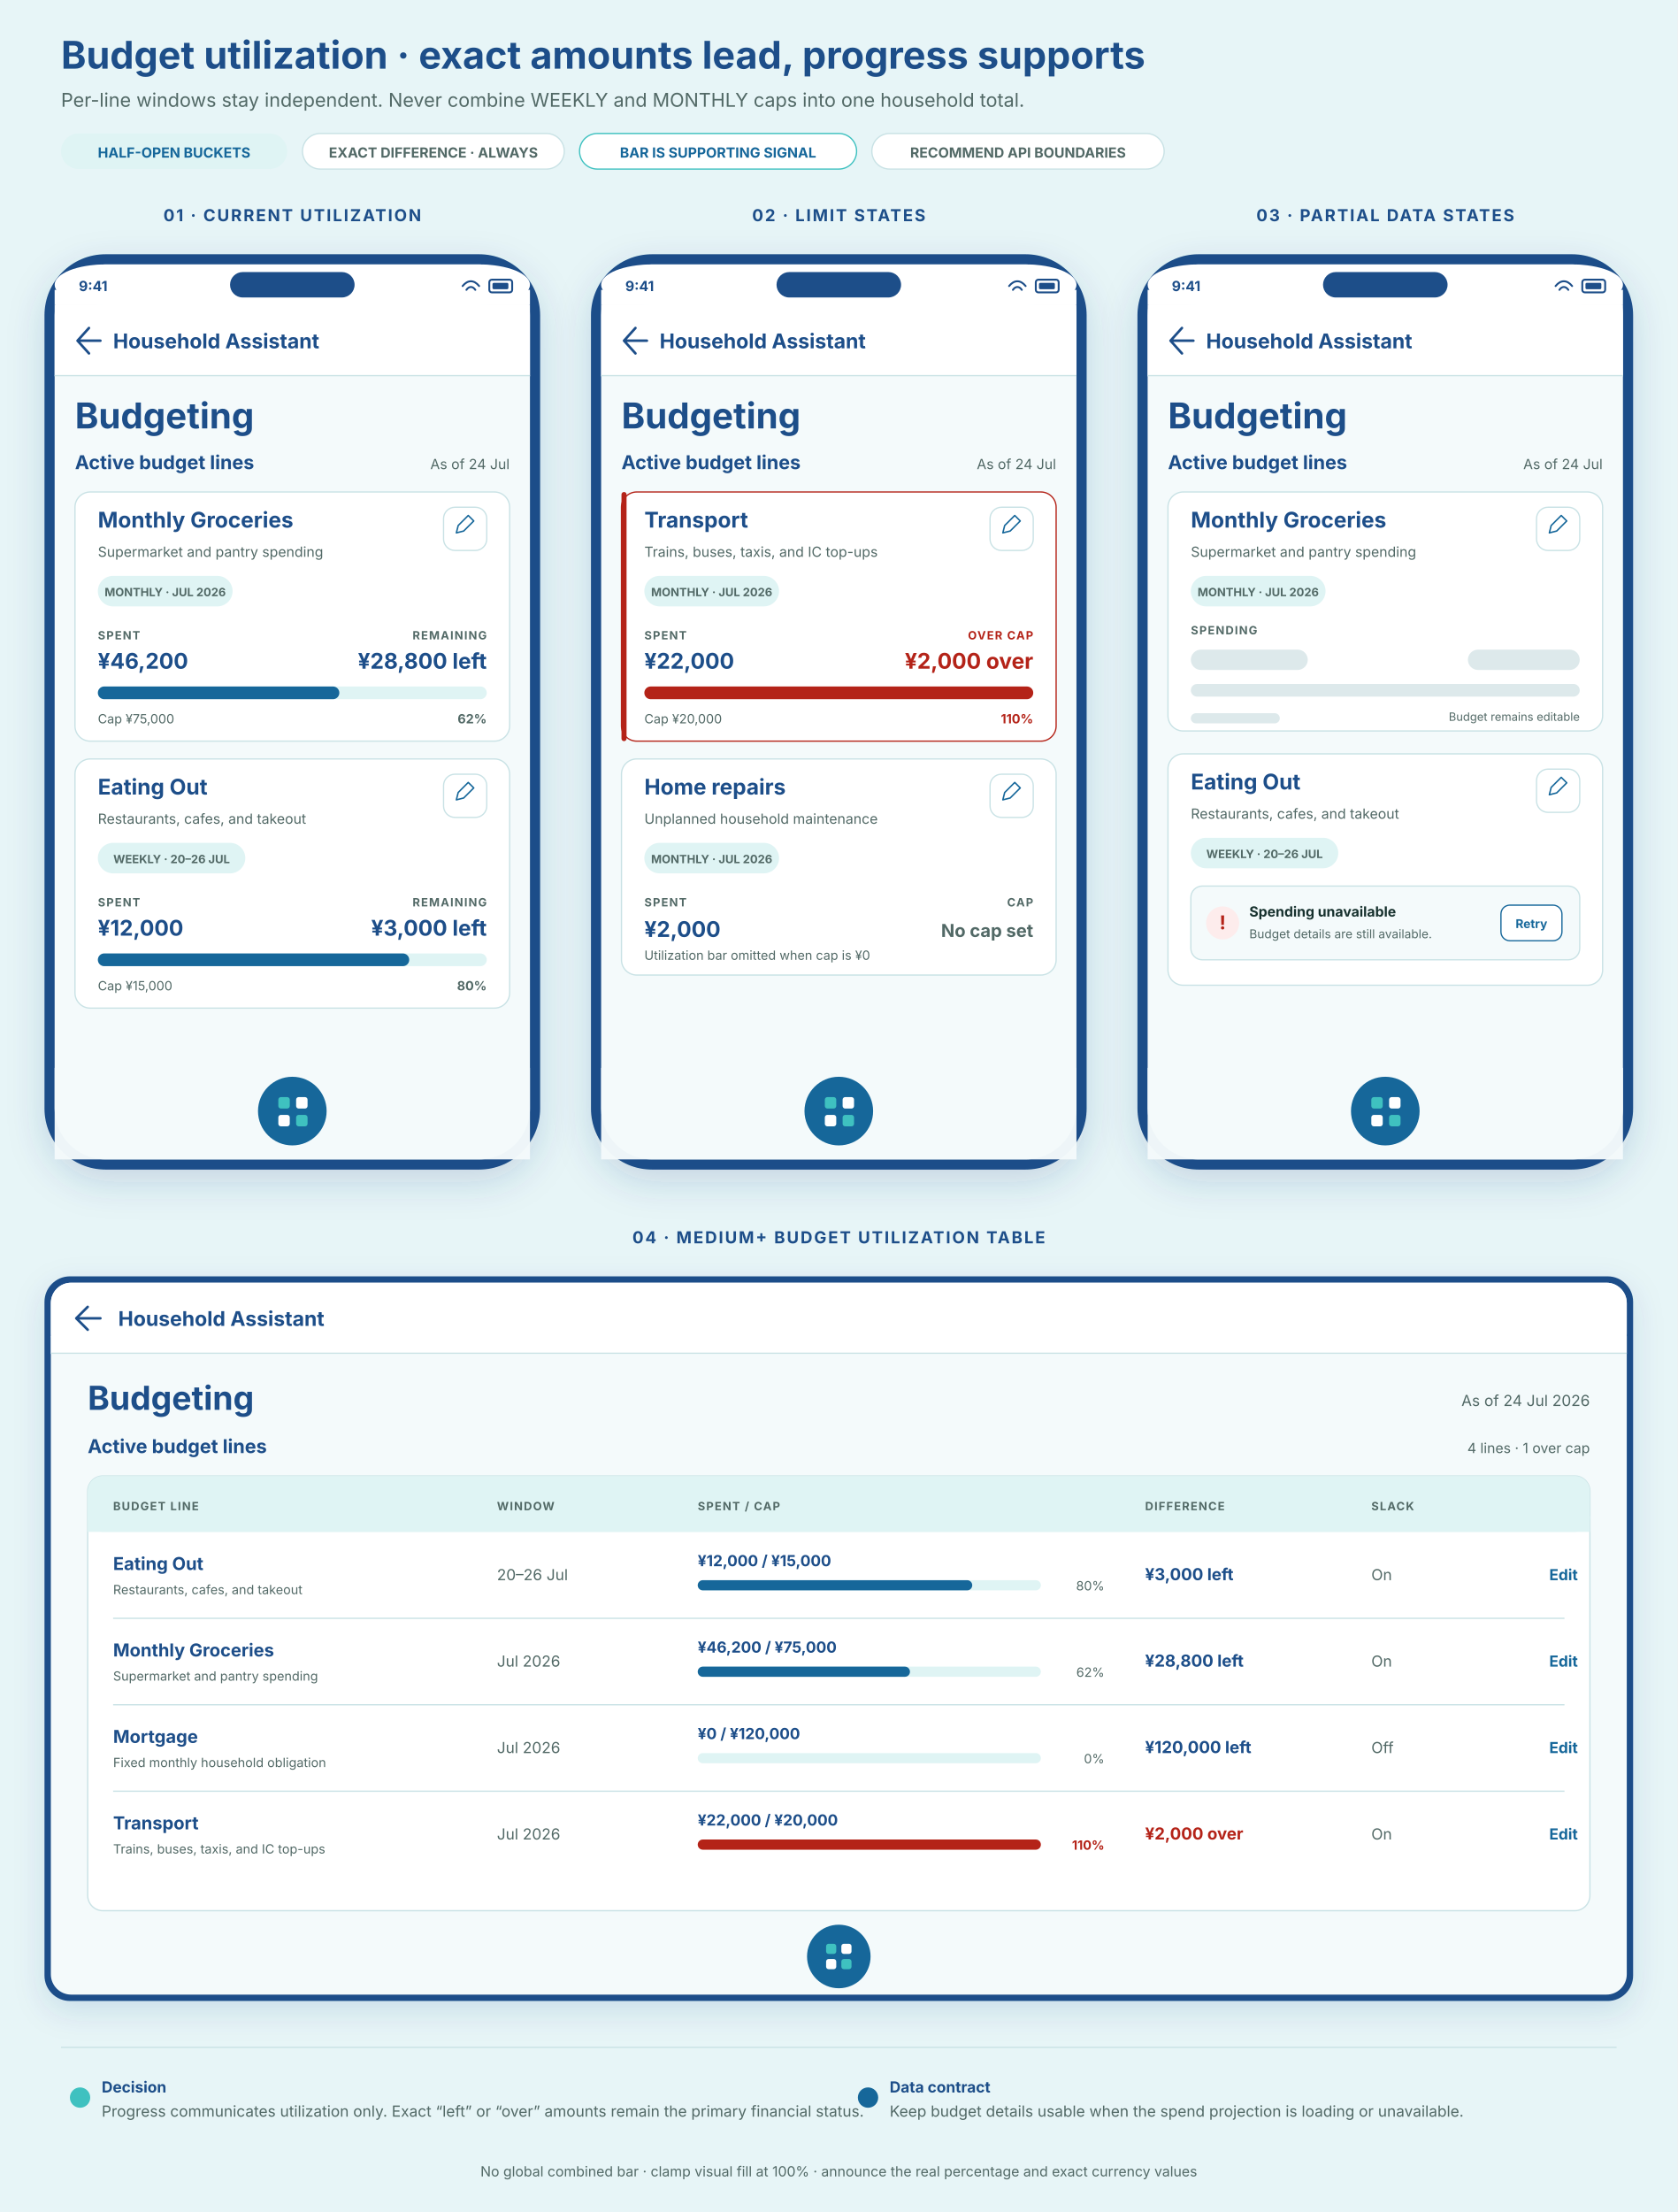
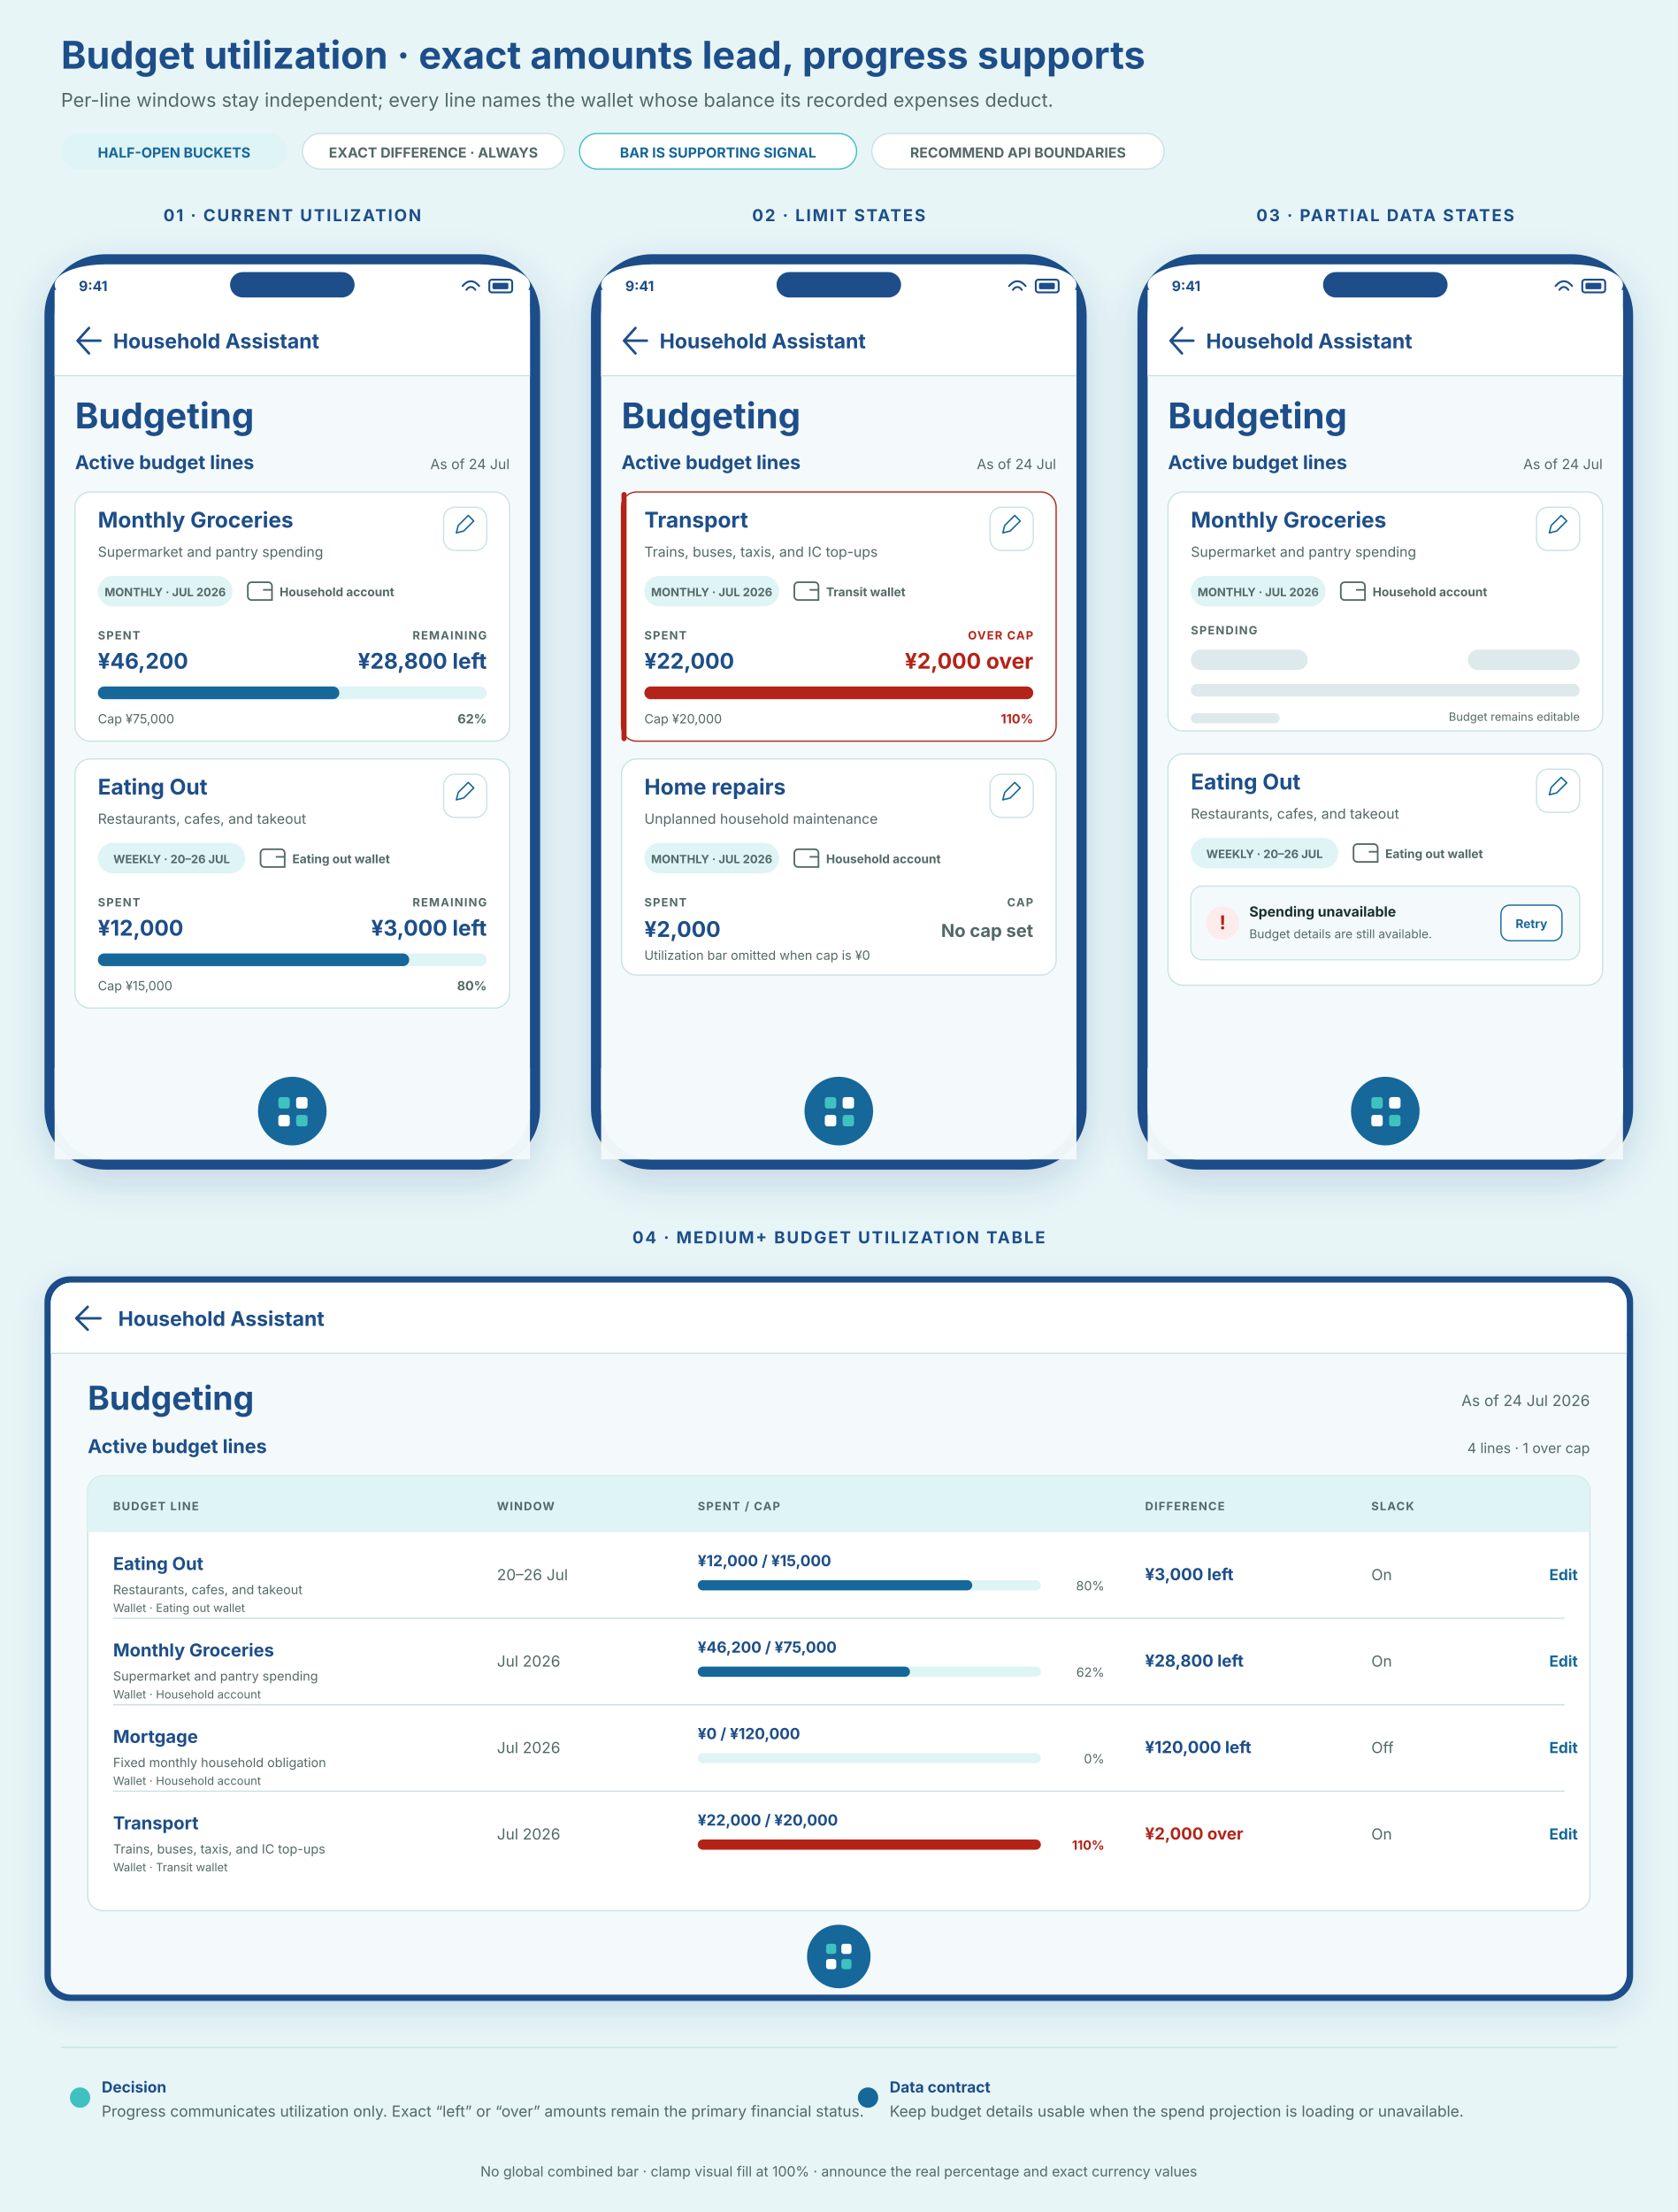
<svg xmlns="http://www.w3.org/2000/svg" width="1320" height="1740" viewBox="0 0 1320 1740" role="img" aria-labelledby="title description">
  <defs>
    <filter id="phone-shadow" x="-20%" y="-10%" width="140%" height="135%">
      <feDropShadow dx="0" dy="10" stdDeviation="14" flood-color="#1D4E89" flood-opacity="0.18" />
    </filter>
    <filter id="panel-shadow" x="-10%" y="-15%" width="120%" height="140%">
      <feDropShadow dx="0" dy="8" stdDeviation="12" flood-color="#1D4E89" flood-opacity="0.13" />
    </filter>
    <style>
      text { font-family: Inter, system-ui, -apple-system, BlinkMacSystemFont, "Segoe UI", sans-serif; }
      .board-label { fill: #1D4E89; font-size: 13px; font-weight: 750; letter-spacing: 1.3px; }
      .heading { fill: #1D4E89; font-weight: 700; }
      .body { fill: #17312E; }
      .secondary { fill: #526966; }
      .eyebrow { fill: #526966; font-size: 9px; font-weight: 750; letter-spacing: 0.8px; }
      .money { fill: #1D4E89; font-weight: 700; }
    </style>
    <g id="phone-shell">
      <rect width="390" height="720" rx="48" fill="#1D4E89" filter="url(#phone-shadow)" />
      <rect x="8" y="8" width="374" height="704" rx="40" fill="#F4FAFB" />
      <rect x="8" y="8" width="374" height="32" rx="40" fill="#FFFFFF" />
      <rect x="8" y="28" width="374" height="12" fill="#FFFFFF" />
      <text x="27" y="29" fill="#1D4E89" font-size="11" font-weight="700">9:41</text>
      <g fill="none" stroke="#1D4E89" stroke-width="1.5" stroke-linecap="round">
        <path d="M329 25c4-5 9-5 13 0" />
        <path d="M332 28c2-3 5-3 7 0" />
        <rect x="350" y="20" width="18" height="10" rx="2" />
      </g>
      <rect x="352.5" y="22.5" width="12.5" height="5" rx="1" fill="#1D4E89" />
      <rect x="8" y="40" width="374" height="56" fill="#FFFFFF" />
      <path d="M35 58 26 68l9 10M27 68h17" fill="none" stroke="#1D4E89" stroke-width="2" stroke-linecap="round" stroke-linejoin="round" />
      <text x="54" y="74" fill="#1D4E89" font-size="16" font-weight="700">Household Assistant</text>
      <line x1="8" y1="95.5" x2="382" y2="95.5" stroke="#C9E2E5" />
      <rect x="146" y="14" width="98" height="20" rx="10" fill="#1D4E89" />
    </g>
    <g id="nav-dock">
      <rect x="8" y="640" width="374" height="72" fill="#F4FAFB" fill-opacity="0.97" />
      <circle cx="195" cy="674" r="27" fill="#16679A" />
      <rect x="184" y="663" width="9" height="9" rx="2" fill="#3FC1C0" />
      <rect x="198" y="663" width="9" height="9" rx="2" fill="#FFFFFF" />
      <rect x="184" y="677" width="9" height="9" rx="2" fill="#FFFFFF" />
      <rect x="198" y="677" width="9" height="9" rx="2" fill="#3FC1C0" />
    </g>
    <g id="edit-icon">
      <rect width="34" height="34" rx="9" fill="#FFFFFF" stroke="#C9E2E5" />
      <path d="m10 23 2-8L23 4l6 6-11 11-8 2Z" fill="none" stroke="#16679A" stroke-width="1.6" stroke-linejoin="round" transform="scale(.72) translate(4 5)" />
    </g>
    <g id="page-heading">
      <text x="24" y="137" class="heading" font-size="28">Budgeting</text>
      <text x="24" y="169" class="heading" font-size="15">Active budget lines</text>
      <text x="366" y="169" class="secondary" font-size="11" text-anchor="end">As of 24 Jul</text>
    </g>
  </defs>
  <rect width="1320" height="1740" fill="#E7F5F7" />
  <text x="48" y="54" fill="#1D4E89" font-size="30" font-weight="750">Budget utilization · exact amounts lead, progress supports</text>
-   <text x="48" y="84" fill="#526966" font-size="15">Per-line windows stay independent. Never combine WEEKLY and MONTHLY caps into one household total.</text>
+   <text x="48" y="84" fill="#526966" font-size="15">Per-line windows stay independent; every line names the wallet whose balance its recorded expenses deduct.</text>
  <g transform="translate(48 105)">
    <rect width="178" height="28" rx="14" fill="#DFF4F4" />
    <text x="89" y="19" fill="#16679A" font-size="11" font-weight="700" text-anchor="middle">HALF-OPEN BUCKETS</text>
    <rect x="190" width="206" height="28" rx="14" fill="#FFFFFF" stroke="#C9E2E5" />
    <text x="293" y="19" fill="#526966" font-size="11" font-weight="700" text-anchor="middle">EXACT DIFFERENCE · ALWAYS</text>
    <rect x="408" width="218" height="28" rx="14" fill="#FFFFFF" stroke="#3FC1C0" />
    <text x="517" y="19" fill="#16679A" font-size="11" font-weight="700" text-anchor="middle">BAR IS SUPPORTING SIGNAL</text>
    <rect x="638" width="230" height="28" rx="14" fill="#FFFFFF" stroke="#C9E2E5" />
    <text x="753" y="19" fill="#526966" font-size="11" font-weight="700" text-anchor="middle">RECOMMEND API BOUNDARIES</text>
  </g>
  <text class="board-label" x="230" y="174" text-anchor="middle">01 · CURRENT UTILIZATION</text>
  <text class="board-label" x="660" y="174" text-anchor="middle">02 · LIMIT STATES</text>
  <text class="board-label" x="1090" y="174" text-anchor="middle">03 · PARTIAL DATA STATES</text>
  <g transform="translate(35 200)">
    <use href="#phone-shell" />
    <use href="#page-heading" />
    <g transform="translate(24 187)">
      <rect width="342" height="196" rx="12" fill="#FFFFFF" stroke="#C9E2E5" />
      <text x="18" y="28" class="heading" font-size="17">Monthly Groceries</text>
      <use href="#edit-icon" x="290" y="12" />
      <text x="18" y="51" class="secondary" font-size="11">Supermarket and pantry spending</text>
      <rect x="18" y="66" width="106" height="24" rx="12" fill="#DFF4F4" />
      <text x="71" y="82" class="secondary" font-size="9" font-weight="700" text-anchor="middle">MONTHLY · JUL 2026</text>
+       <path d="M139 71h13a3 3 0 0 1 3 3v11h-16a3 3 0 0 1-3-3v-8a3 3 0 0 1 3-3Zm9 6h7" fill="none" stroke="#526966" stroke-width="1.3" />
+       <text x="161" y="82" class="secondary" font-size="9.5" font-weight="650">Household account</text>
      <text x="18" y="116" class="eyebrow">SPENT</text>
      <text x="324" y="116" class="eyebrow" text-anchor="end">REMAINING</text>
      <text x="18" y="139" class="money" font-size="17">¥46,200</text>
      <text x="324" y="139" class="money" font-size="17" text-anchor="end">¥28,800 left</text>
      <rect x="18" y="153" width="306" height="10" rx="5" fill="#DFF4F4" />
      <rect x="18" y="153" width="190" height="10" rx="5" fill="#16679A" />
      <text x="18" y="182" class="secondary" font-size="10">Cap ¥75,000</text>
      <text x="324" y="182" class="secondary" font-size="10" font-weight="700" text-anchor="end">62%</text>
    </g>
    <g transform="translate(24 397)">
      <rect width="342" height="196" rx="12" fill="#FFFFFF" stroke="#C9E2E5" />
      <text x="18" y="28" class="heading" font-size="17">Eating Out</text>
      <use href="#edit-icon" x="290" y="12" />
      <text x="18" y="51" class="secondary" font-size="11">Restaurants, cafes, and takeout</text>
      <rect x="18" y="66" width="116" height="24" rx="12" fill="#DFF4F4" />
      <text x="76" y="82" class="secondary" font-size="9" font-weight="700" text-anchor="middle">WEEKLY · 20–26 JUL</text>
+       <path d="M149 71h13a3 3 0 0 1 3 3v11h-16a3 3 0 0 1-3-3v-8a3 3 0 0 1 3-3Zm9 6h7" fill="none" stroke="#526966" stroke-width="1.3" />
+       <text x="171" y="82" class="secondary" font-size="9.5" font-weight="650">Eating out wallet</text>
      <text x="18" y="116" class="eyebrow">SPENT</text>
      <text x="324" y="116" class="eyebrow" text-anchor="end">REMAINING</text>
      <text x="18" y="139" class="money" font-size="17">¥12,000</text>
      <text x="324" y="139" class="money" font-size="17" text-anchor="end">¥3,000 left</text>
      <rect x="18" y="153" width="306" height="10" rx="5" fill="#DFF4F4" />
      <rect x="18" y="153" width="245" height="10" rx="5" fill="#16679A" />
      <text x="18" y="182" class="secondary" font-size="10">Cap ¥15,000</text>
      <text x="324" y="182" class="secondary" font-size="10" font-weight="700" text-anchor="end">80%</text>
    </g>
    <use href="#nav-dock" />
  </g>
  <g transform="translate(465 200)">
    <use href="#phone-shell" />
    <use href="#page-heading" />
    <g transform="translate(24 187)">
      <rect width="342" height="196" rx="12" fill="#FFFFFF" stroke="#B42318" />
      <rect width="4" height="196" rx="2" fill="#B42318" />
      <text x="18" y="28" class="heading" font-size="17">Transport</text>
      <use href="#edit-icon" x="290" y="12" />
      <text x="18" y="51" class="secondary" font-size="11">Trains, buses, taxis, and IC top-ups</text>
      <rect x="18" y="66" width="106" height="24" rx="12" fill="#DFF4F4" />
      <text x="71" y="82" class="secondary" font-size="9" font-weight="700" text-anchor="middle">MONTHLY · JUL 2026</text>
+       <path d="M139 71h13a3 3 0 0 1 3 3v11h-16a3 3 0 0 1-3-3v-8a3 3 0 0 1 3-3Zm9 6h7" fill="none" stroke="#526966" stroke-width="1.3" />
+       <text x="161" y="82" class="secondary" font-size="9.5" font-weight="650">Transit wallet</text>
      <text x="18" y="116" class="eyebrow">SPENT</text>
      <text x="324" y="116" fill="#B42318" font-size="9" font-weight="750" letter-spacing=".8" text-anchor="end">OVER CAP</text>
      <text x="18" y="139" class="money" font-size="17">¥22,000</text>
      <text x="324" y="139" fill="#B42318" font-size="17" font-weight="700" text-anchor="end">¥2,000 over</text>
      <rect x="18" y="153" width="306" height="10" rx="5" fill="#FDECEC" />
      <rect x="18" y="153" width="306" height="10" rx="5" fill="#B42318" />
      <text x="18" y="182" class="secondary" font-size="10">Cap ¥20,000</text>
      <text x="324" y="182" fill="#B42318" font-size="10" font-weight="700" text-anchor="end">110%</text>
    </g>
    <g transform="translate(24 397)">
      <rect width="342" height="170" rx="12" fill="#FFFFFF" stroke="#C9E2E5" />
      <text x="18" y="28" class="heading" font-size="17">Home repairs</text>
      <use href="#edit-icon" x="290" y="12" />
      <text x="18" y="51" class="secondary" font-size="11">Unplanned household maintenance</text>
      <rect x="18" y="66" width="106" height="24" rx="12" fill="#DFF4F4" />
      <text x="71" y="82" class="secondary" font-size="9" font-weight="700" text-anchor="middle">MONTHLY · JUL 2026</text>
+       <path d="M139 71h13a3 3 0 0 1 3 3v11h-16a3 3 0 0 1-3-3v-8a3 3 0 0 1 3-3Zm9 6h7" fill="none" stroke="#526966" stroke-width="1.3" />
+       <text x="161" y="82" class="secondary" font-size="9.5" font-weight="650">Household account</text>
      <text x="18" y="116" class="eyebrow">SPENT</text>
      <text x="324" y="116" class="eyebrow" text-anchor="end">CAP</text>
      <text x="18" y="140" class="money" font-size="17">¥2,000</text>
      <text x="324" y="140" class="secondary" font-size="14" font-weight="700" text-anchor="end">No cap set</text>
      <text x="18" y="158" class="secondary" font-size="10">Utilization bar omitted when cap is ¥0</text>
    </g>
    <use href="#nav-dock" />
  </g>
  <g transform="translate(895 200)">
    <use href="#phone-shell" />
    <use href="#page-heading" />
    <g transform="translate(24 187)">
      <rect width="342" height="188" rx="12" fill="#FFFFFF" stroke="#C9E2E5" />
      <text x="18" y="28" class="heading" font-size="17">Monthly Groceries</text>
      <use href="#edit-icon" x="290" y="12" />
      <text x="18" y="51" class="secondary" font-size="11">Supermarket and pantry spending</text>
      <rect x="18" y="66" width="106" height="24" rx="12" fill="#DFF4F4" />
      <text x="71" y="82" class="secondary" font-size="9" font-weight="700" text-anchor="middle">MONTHLY · JUL 2026</text>
+       <path d="M139 71h13a3 3 0 0 1 3 3v11h-16a3 3 0 0 1-3-3v-8a3 3 0 0 1 3-3Zm9 6h7" fill="none" stroke="#526966" stroke-width="1.3" />
+       <text x="161" y="82" class="secondary" font-size="9.5" font-weight="650">Household account</text>
      <text x="18" y="112" class="eyebrow">SPENDING</text>
      <rect x="18" y="124" width="92" height="16" rx="8" fill="#DDE9EB" />
      <rect x="236" y="124" width="88" height="16" rx="8" fill="#DDE9EB" />
      <rect x="18" y="151" width="306" height="10" rx="5" fill="#DDE9EB" />
      <rect x="18" y="174" width="70" height="8" rx="4" fill="#DDE9EB" />
      <text x="324" y="180" class="secondary" font-size="9" text-anchor="end">Budget remains editable</text>
    </g>
    <g transform="translate(24 393)">
      <rect width="342" height="182" rx="12" fill="#FFFFFF" stroke="#C9E2E5" />
      <text x="18" y="28" class="heading" font-size="17">Eating Out</text>
      <use href="#edit-icon" x="290" y="12" />
      <text x="18" y="51" class="secondary" font-size="11">Restaurants, cafes, and takeout</text>
      <rect x="18" y="66" width="116" height="24" rx="12" fill="#DFF4F4" />
      <text x="76" y="82" class="secondary" font-size="9" font-weight="700" text-anchor="middle">WEEKLY · 20–26 JUL</text>
+       <path d="M149 71h13a3 3 0 0 1 3 3v11h-16a3 3 0 0 1-3-3v-8a3 3 0 0 1 3-3Zm9 6h7" fill="none" stroke="#526966" stroke-width="1.3" />
+       <text x="171" y="82" class="secondary" font-size="9.5" font-weight="650">Eating out wallet</text>
      <rect x="18" y="104" width="306" height="58" rx="9" fill="#F4FAFB" stroke="#C9E2E5" />
      <circle cx="43" cy="133" r="13" fill="#FDECEC" />
      <text x="43" y="138" fill="#B42318" font-size="15" font-weight="700" text-anchor="middle">!</text>
      <text x="64" y="128" class="body" font-size="11" font-weight="700">Spending unavailable</text>
      <text x="64" y="145" class="secondary" font-size="9.5">Budget details are still available.</text>
      <rect x="262" y="119" width="48" height="28" rx="7" fill="#FFFFFF" stroke="#16679A" />
      <text x="286" y="137" fill="#16679A" font-size="9.5" font-weight="700" text-anchor="middle">Retry</text>
    </g>
    <use href="#nav-dock" />
  </g>
  <text class="board-label" x="660" y="978" text-anchor="middle">04 · MEDIUM+ BUDGET UTILIZATION TABLE</text>
  <g transform="translate(35 1004)">
    <rect width="1250" height="570" rx="20" fill="#1D4E89" filter="url(#panel-shadow)" />
    <rect x="5" y="5" width="1240" height="560" rx="16" fill="#F4FAFB" />
    <rect x="5" y="5" width="1240" height="56" rx="16" fill="#FFFFFF" />
    <rect x="5" y="47" width="1240" height="14" fill="#FFFFFF" />
    <path d="M34 24 25 33l9 9M26 33h18" fill="none" stroke="#1D4E89" stroke-width="2" stroke-linecap="round" stroke-linejoin="round" />
    <text x="58" y="39" class="heading" font-size="16">Household Assistant</text>
    <line x1="5" y1="60.5" x2="1245" y2="60.5" stroke="#C9E2E5" />
    <text x="34" y="105" class="heading" font-size="26">Budgeting</text>
    <text x="1216" y="102" class="secondary" font-size="12" text-anchor="end">As of 24 Jul 2026</text>
    <text x="34" y="139" class="heading" font-size="15">Active budget lines</text>
    <text x="1216" y="139" class="secondary" font-size="11" text-anchor="end">4 lines · 1 over cap</text>
    <g transform="translate(34 157)">
      <rect width="1182" height="342" rx="12" fill="#FFFFFF" stroke="#C9E2E5" />
      <rect width="1182" height="44" rx="12" fill="#DFF4F4" />
      <rect y="32" width="1182" height="12" fill="#DFF4F4" />
      <g class="eyebrow">
        <text x="20" y="27">BUDGET LINE</text>
        <text x="322" y="27">WINDOW</text>
        <text x="480" y="27">SPENT / CAP</text>
        <text x="832" y="27">DIFFERENCE</text>
        <text x="1010" y="27">SLACK</text>
      </g>
      <g transform="translate(0 44)">
        <text x="20" y="30" class="heading" font-size="14">Eating Out</text>
        <text x="20" y="49" class="secondary" font-size="10">Restaurants, cafes, and takeout</text>
+         <text x="20" y="63" class="secondary" font-size="9">Wallet · Eating out wallet</text>
        <text x="322" y="38" class="secondary" font-size="12">20–26 Jul</text>
        <text x="480" y="27" class="money" font-size="12">¥12,000 / ¥15,000</text>
        <rect x="480" y="38" width="270" height="8" rx="4" fill="#DFF4F4" />
        <rect x="480" y="38" width="216" height="8" rx="4" fill="#16679A" />
        <text x="800" y="46" class="secondary" font-size="10" text-anchor="end">80%</text>
        <text x="832" y="38" class="money" font-size="13">¥3,000 left</text>
        <text x="1010" y="38" class="secondary" font-size="12">On</text>
        <text x="1150" y="38" fill="#16679A" font-size="12" font-weight="700">Edit</text>
        <line x1="20" y1="68" x2="1162" y2="68" stroke="#C9E2E5" />
      </g>
      <g transform="translate(0 112)">
        <text x="20" y="30" class="heading" font-size="14">Monthly Groceries</text>
        <text x="20" y="49" class="secondary" font-size="10">Supermarket and pantry spending</text>
+         <text x="20" y="63" class="secondary" font-size="9">Wallet · Household account</text>
        <text x="322" y="38" class="secondary" font-size="12">Jul 2026</text>
        <text x="480" y="27" class="money" font-size="12">¥46,200 / ¥75,000</text>
        <rect x="480" y="38" width="270" height="8" rx="4" fill="#DFF4F4" />
        <rect x="480" y="38" width="167" height="8" rx="4" fill="#16679A" />
        <text x="800" y="46" class="secondary" font-size="10" text-anchor="end">62%</text>
        <text x="832" y="38" class="money" font-size="13">¥28,800 left</text>
        <text x="1010" y="38" class="secondary" font-size="12">On</text>
        <text x="1150" y="38" fill="#16679A" font-size="12" font-weight="700">Edit</text>
        <line x1="20" y1="68" x2="1162" y2="68" stroke="#C9E2E5" />
      </g>
      <g transform="translate(0 180)">
        <text x="20" y="30" class="heading" font-size="14">Mortgage</text>
        <text x="20" y="49" class="secondary" font-size="10">Fixed monthly household obligation</text>
+         <text x="20" y="63" class="secondary" font-size="9">Wallet · Household account</text>
        <text x="322" y="38" class="secondary" font-size="12">Jul 2026</text>
        <text x="480" y="27" class="money" font-size="12">¥0 / ¥120,000</text>
        <rect x="480" y="38" width="270" height="8" rx="4" fill="#DFF4F4" />
        <text x="800" y="46" class="secondary" font-size="10" text-anchor="end">0%</text>
        <text x="832" y="38" class="money" font-size="13">¥120,000 left</text>
        <text x="1010" y="38" class="secondary" font-size="12">Off</text>
        <text x="1150" y="38" fill="#16679A" font-size="12" font-weight="700">Edit</text>
        <line x1="20" y1="68" x2="1162" y2="68" stroke="#C9E2E5" />
      </g>
      <g transform="translate(0 248)">
        <text x="20" y="30" class="heading" font-size="14">Transport</text>
        <text x="20" y="49" class="secondary" font-size="10">Trains, buses, taxis, and IC top-ups</text>
+         <text x="20" y="63" class="secondary" font-size="9">Wallet · Transit wallet</text>
        <text x="322" y="38" class="secondary" font-size="12">Jul 2026</text>
        <text x="480" y="27" class="money" font-size="12">¥22,000 / ¥20,000</text>
        <rect x="480" y="38" width="270" height="8" rx="4" fill="#FDECEC" />
        <rect x="480" y="38" width="270" height="8" rx="4" fill="#B42318" />
        <text x="800" y="46" fill="#B42318" font-size="10" font-weight="700" text-anchor="end">110%</text>
        <text x="832" y="38" fill="#B42318" font-size="13" font-weight="700">¥2,000 over</text>
        <text x="1010" y="38" class="secondary" font-size="12">On</text>
        <text x="1150" y="38" fill="#16679A" font-size="12" font-weight="700">Edit</text>
      </g>
    </g>
    <circle cx="625" cy="535" r="25" fill="#16679A" />
    <rect x="615" y="525" width="8" height="8" rx="2" fill="#3FC1C0" />
    <rect x="627" y="525" width="8" height="8" rx="2" fill="#FFFFFF" />
    <rect x="615" y="537" width="8" height="8" rx="2" fill="#FFFFFF" />
    <rect x="627" y="537" width="8" height="8" rx="2" fill="#3FC1C0" />
  </g>
  <g transform="translate(48 1610)">
    <rect width="1224" height="1" fill="#C9E2E5" />
    <circle cx="15" cy="40" r="8" fill="#3FC1C0" />
    <text x="32" y="36" class="heading" font-size="12">Decision</text>
    <text x="32" y="55" class="secondary" font-size="12">Progress communicates utilization only. Exact “left” or “over” amounts remain the primary financial status.</text>
    <circle cx="635" cy="40" r="8" fill="#16679A" />
    <text x="652" y="36" class="heading" font-size="12">Data contract</text>
    <text x="652" y="55" class="secondary" font-size="12">Keep budget details usable when the spend projection is loading or unavailable.</text>
    <text x="612" y="102" class="secondary" font-size="11" text-anchor="middle">No global combined bar · clamp visual fill at 100% · announce the real percentage and exact currency values</text>
  </g>
</svg>
